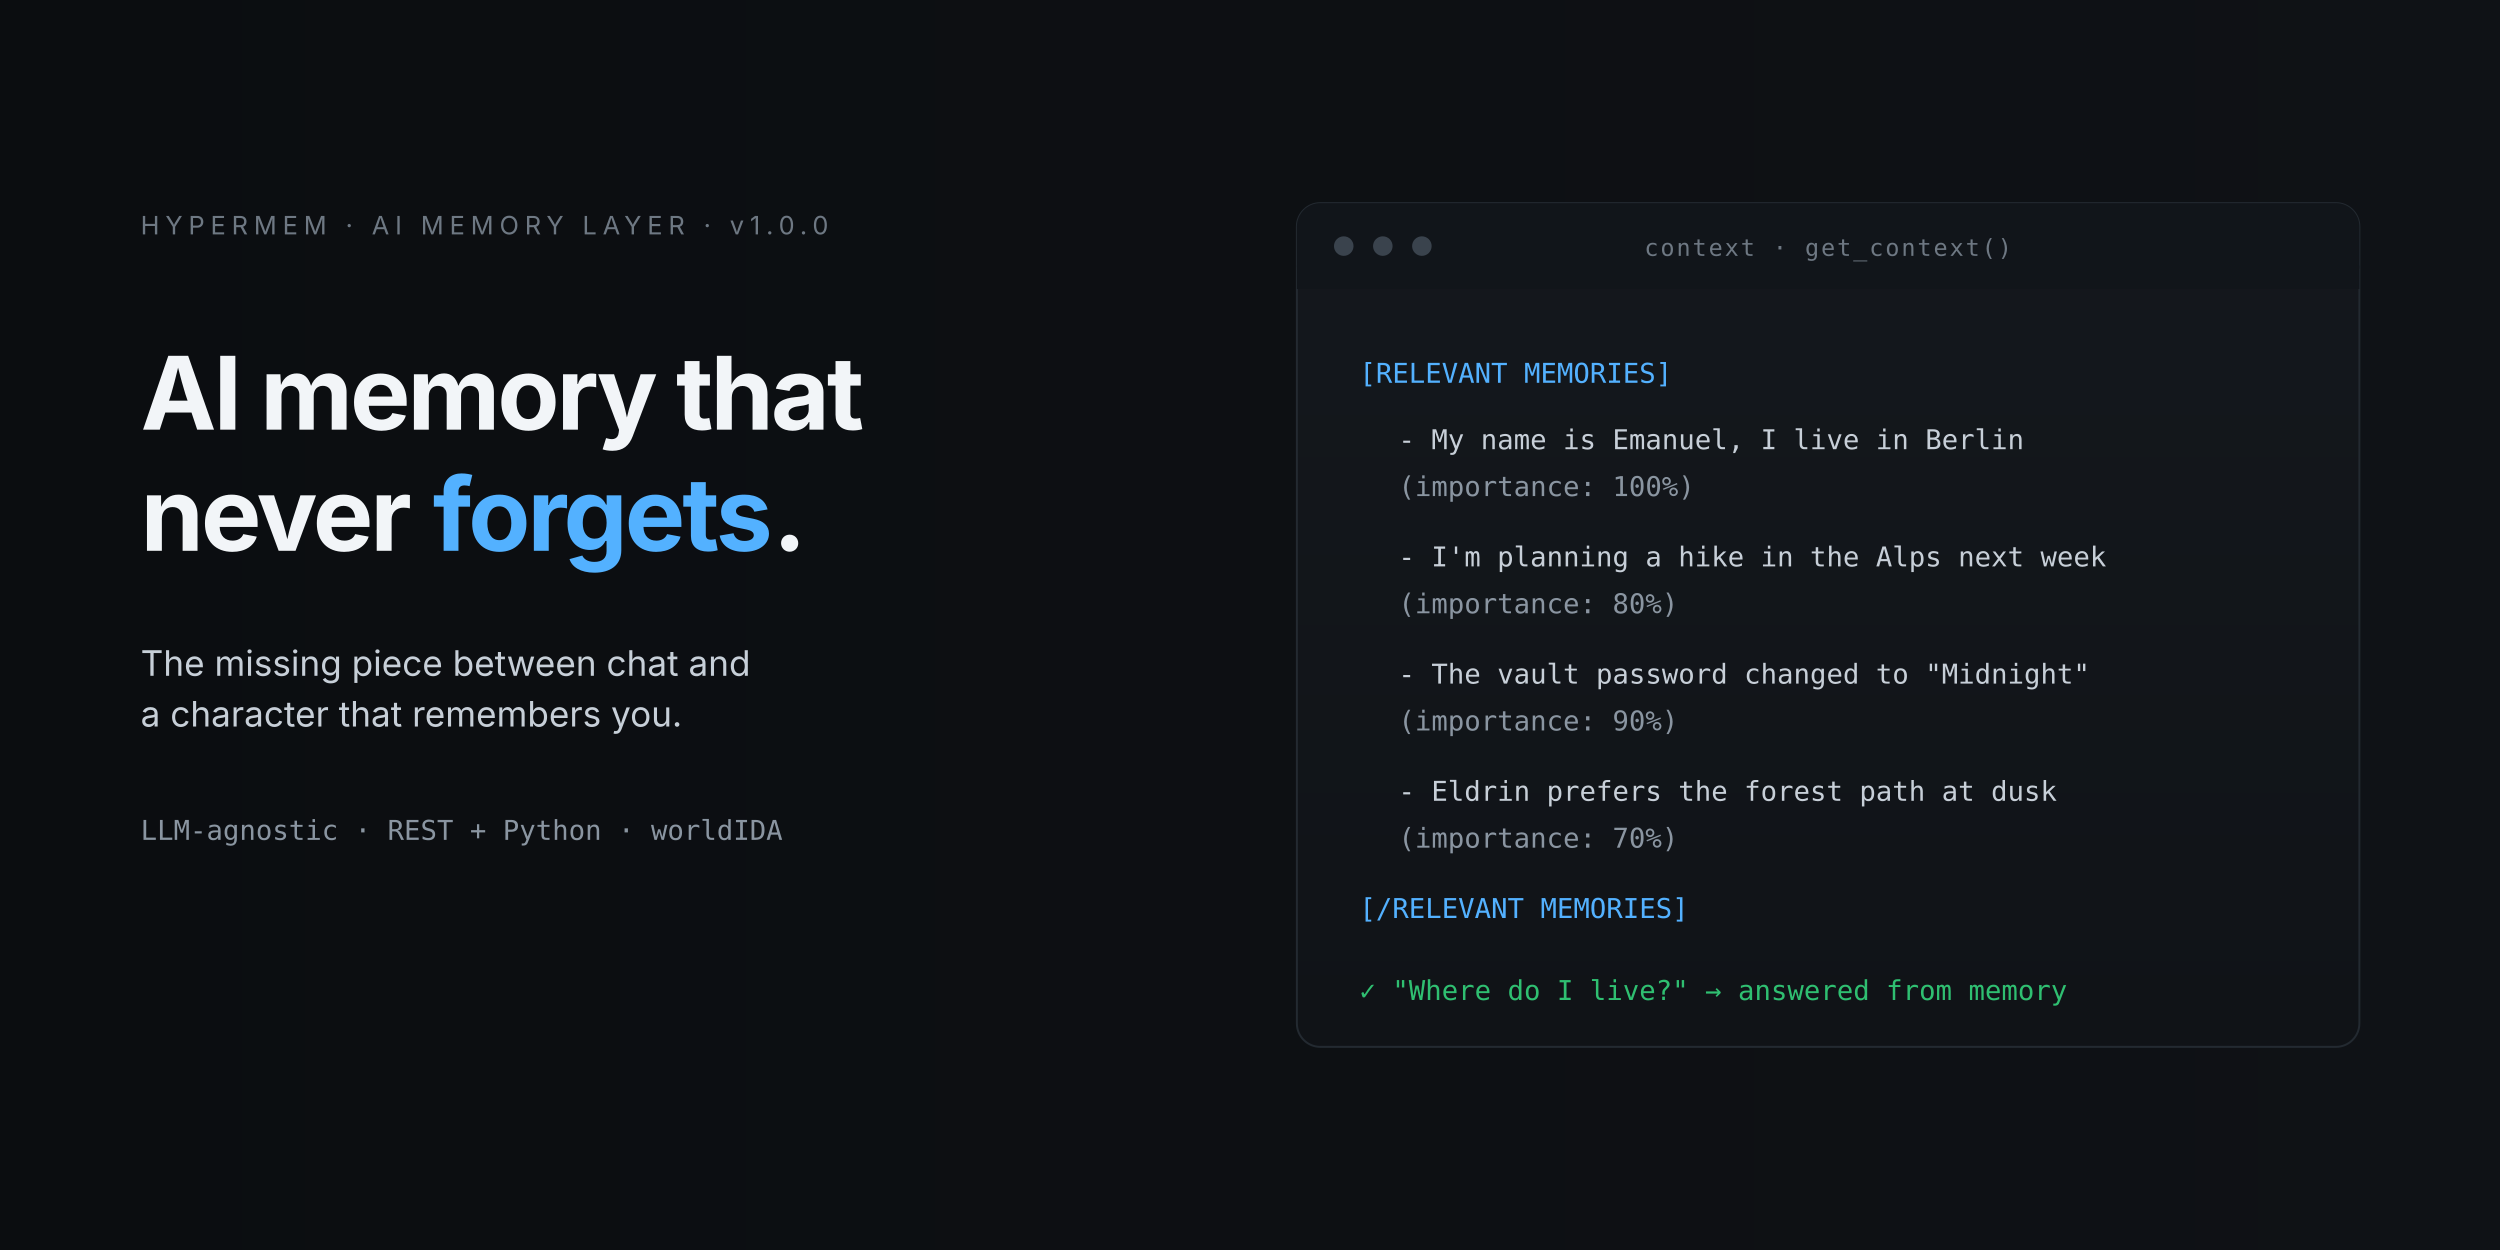
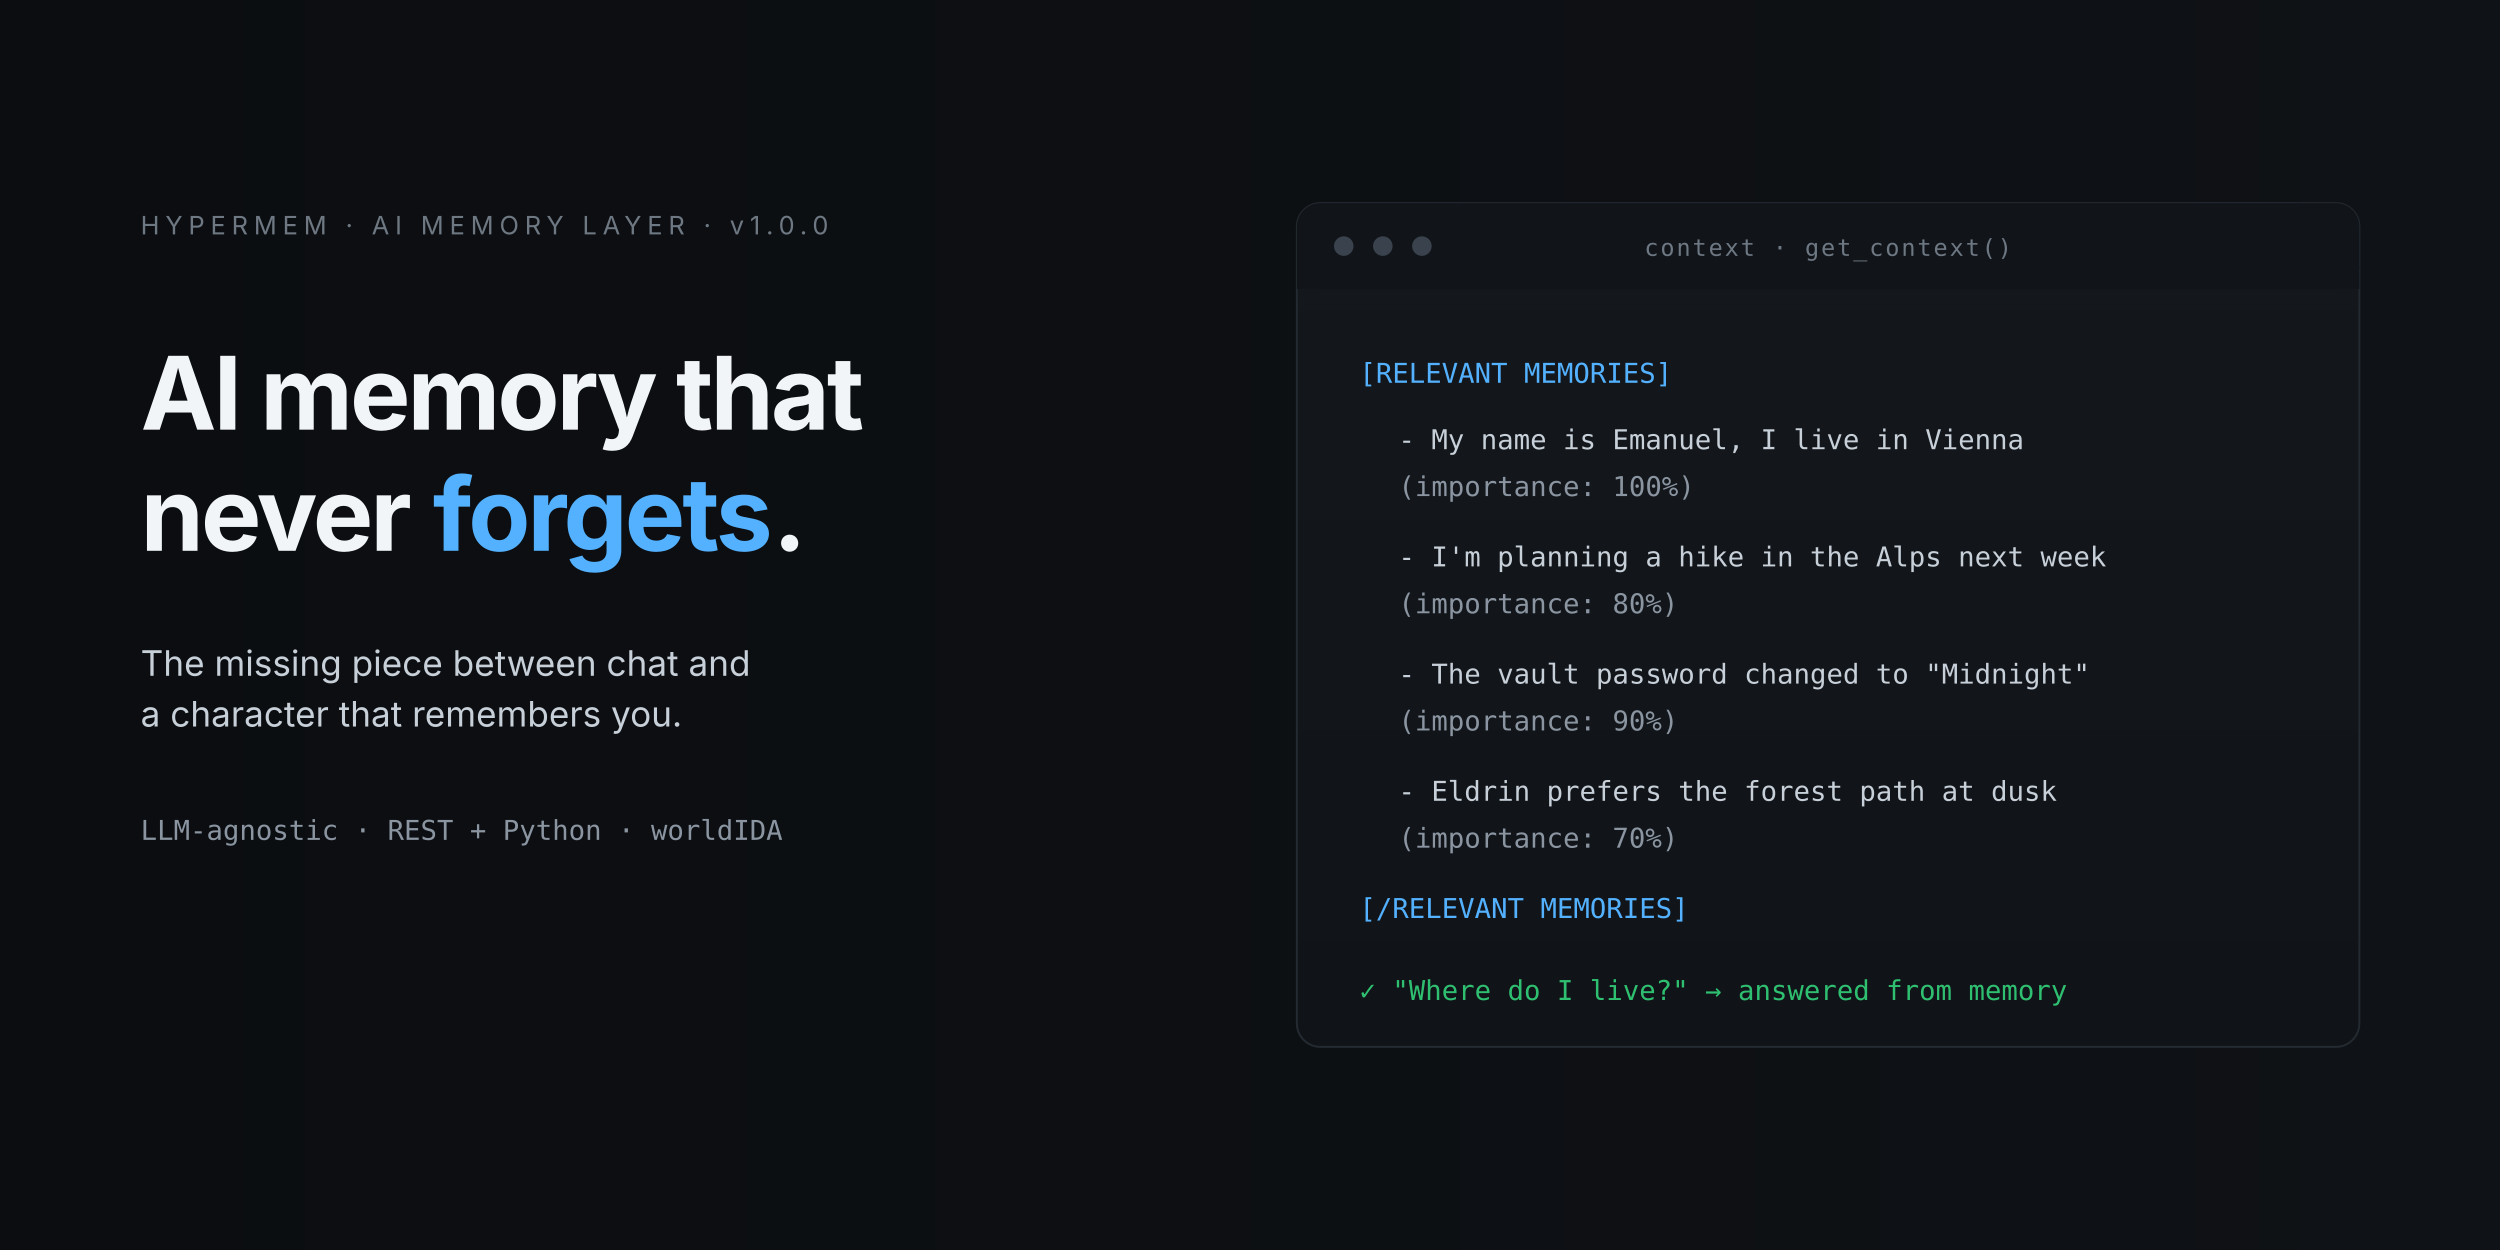
<svg xmlns="http://www.w3.org/2000/svg" width="1280" height="640" viewBox="0 0 1280 640">
  <defs>
    <linearGradient id="ground" x1="0" y1="0" x2="1" y2="0">
      <stop offset="0" stop-color="#0B0D10" />
      <stop offset="1" stop-color="#0F1216" />
    </linearGradient>
    <linearGradient id="panel" x1="0" y1="0" x2="0" y2="1">
      <stop offset="0" stop-color="#14181D" />
      <stop offset="1" stop-color="#101317" />
    </linearGradient>
  </defs>
  <rect width="1280" height="640" fill="url(#ground)" />
  <g font-family="'Inter','Segoe UI',system-ui,sans-serif">
    <text x="72" y="120" font-size="13" letter-spacing="3" fill="#6E7883">HYPERMEM · AI MEMORY LAYER · v1.0.0</text>
    <text x="72" y="220" font-size="52" font-weight="700" letter-spacing="-1.5" fill="#F2F5F8">AI memory that</text>
    <text x="72" y="282" font-size="52" font-weight="700" letter-spacing="-1.5" fill="#F2F5F8">never <tspan fill="#53B1FF">forgets</tspan>.</text>
    <text x="72" y="346" font-size="18" fill="#C7CFD8" font-weight="400">The missing piece between chat and</text>
    <text x="72" y="372" font-size="18" fill="#C7CFD8" font-weight="400">a character that remembers you.</text>
    <text x="72" y="430" font-size="14" fill="#8A95A1" font-family="'JetBrains Mono','Cascadia Code',Consolas,monospace">LLM-agnostic · REST + Python · worldIDA</text>
  </g>
  <g>
    <rect x="664" y="104" width="544" height="432" rx="12" fill="url(#panel)" stroke="#232A31" stroke-width="1" />
    <rect x="664" y="104" width="544" height="44" rx="12" fill="#11151A" />
    <rect x="664" y="136" width="544" height="12" fill="#11151A" />
    <circle cx="688" cy="126" r="5" fill="#3A434D" />
    <circle cx="708" cy="126" r="5" fill="#3A434D" />
    <circle cx="728" cy="126" r="5" fill="#3A434D" />
    <text x="936" y="131" text-anchor="middle" font-size="12" letter-spacing="1" fill="#6E7883" font-family="'JetBrains Mono','Cascadia Code',Consolas,monospace">context · get_context()</text>
    <g font-family="'JetBrains Mono','Cascadia Code',Consolas,monospace">
      <text x="696" y="196" font-size="14" fill="#53B1FF">[RELEVANT MEMORIES]</text>
-       <text x="716" y="230" font-size="14" fill="#C7CFD8">- My name is Emanuel, I live in Berlin</text>
+       <text x="716" y="230" font-size="14" fill="#C7CFD8">- My name is Emanuel, I live in Vienna</text>
      <text x="716" y="254" font-size="14" fill="#8A95A1">  (importance: 100%)</text>
      <text x="716" y="290" font-size="14" fill="#C7CFD8">- I'm planning a hike in the Alps next week</text>
      <text x="716" y="314" font-size="14" fill="#8A95A1">  (importance: 80%)</text>
      <text x="716" y="350" font-size="14" fill="#C7CFD8">- The vault password changed to "Midnight"</text>
      <text x="716" y="374" font-size="14" fill="#8A95A1">  (importance: 90%)</text>
      <text x="716" y="410" font-size="14" fill="#C7CFD8">- Eldrin prefers the forest path at dusk</text>
      <text x="716" y="434" font-size="14" fill="#8A95A1">  (importance: 70%)</text>
      <text x="696" y="470" font-size="14" fill="#53B1FF">[/RELEVANT MEMORIES]</text>
      <text x="696" y="512" font-size="14" fill="#2FBF71">✓ "Where do I live?"  →  answered from memory</text>
    </g>
  </g>
</svg>
